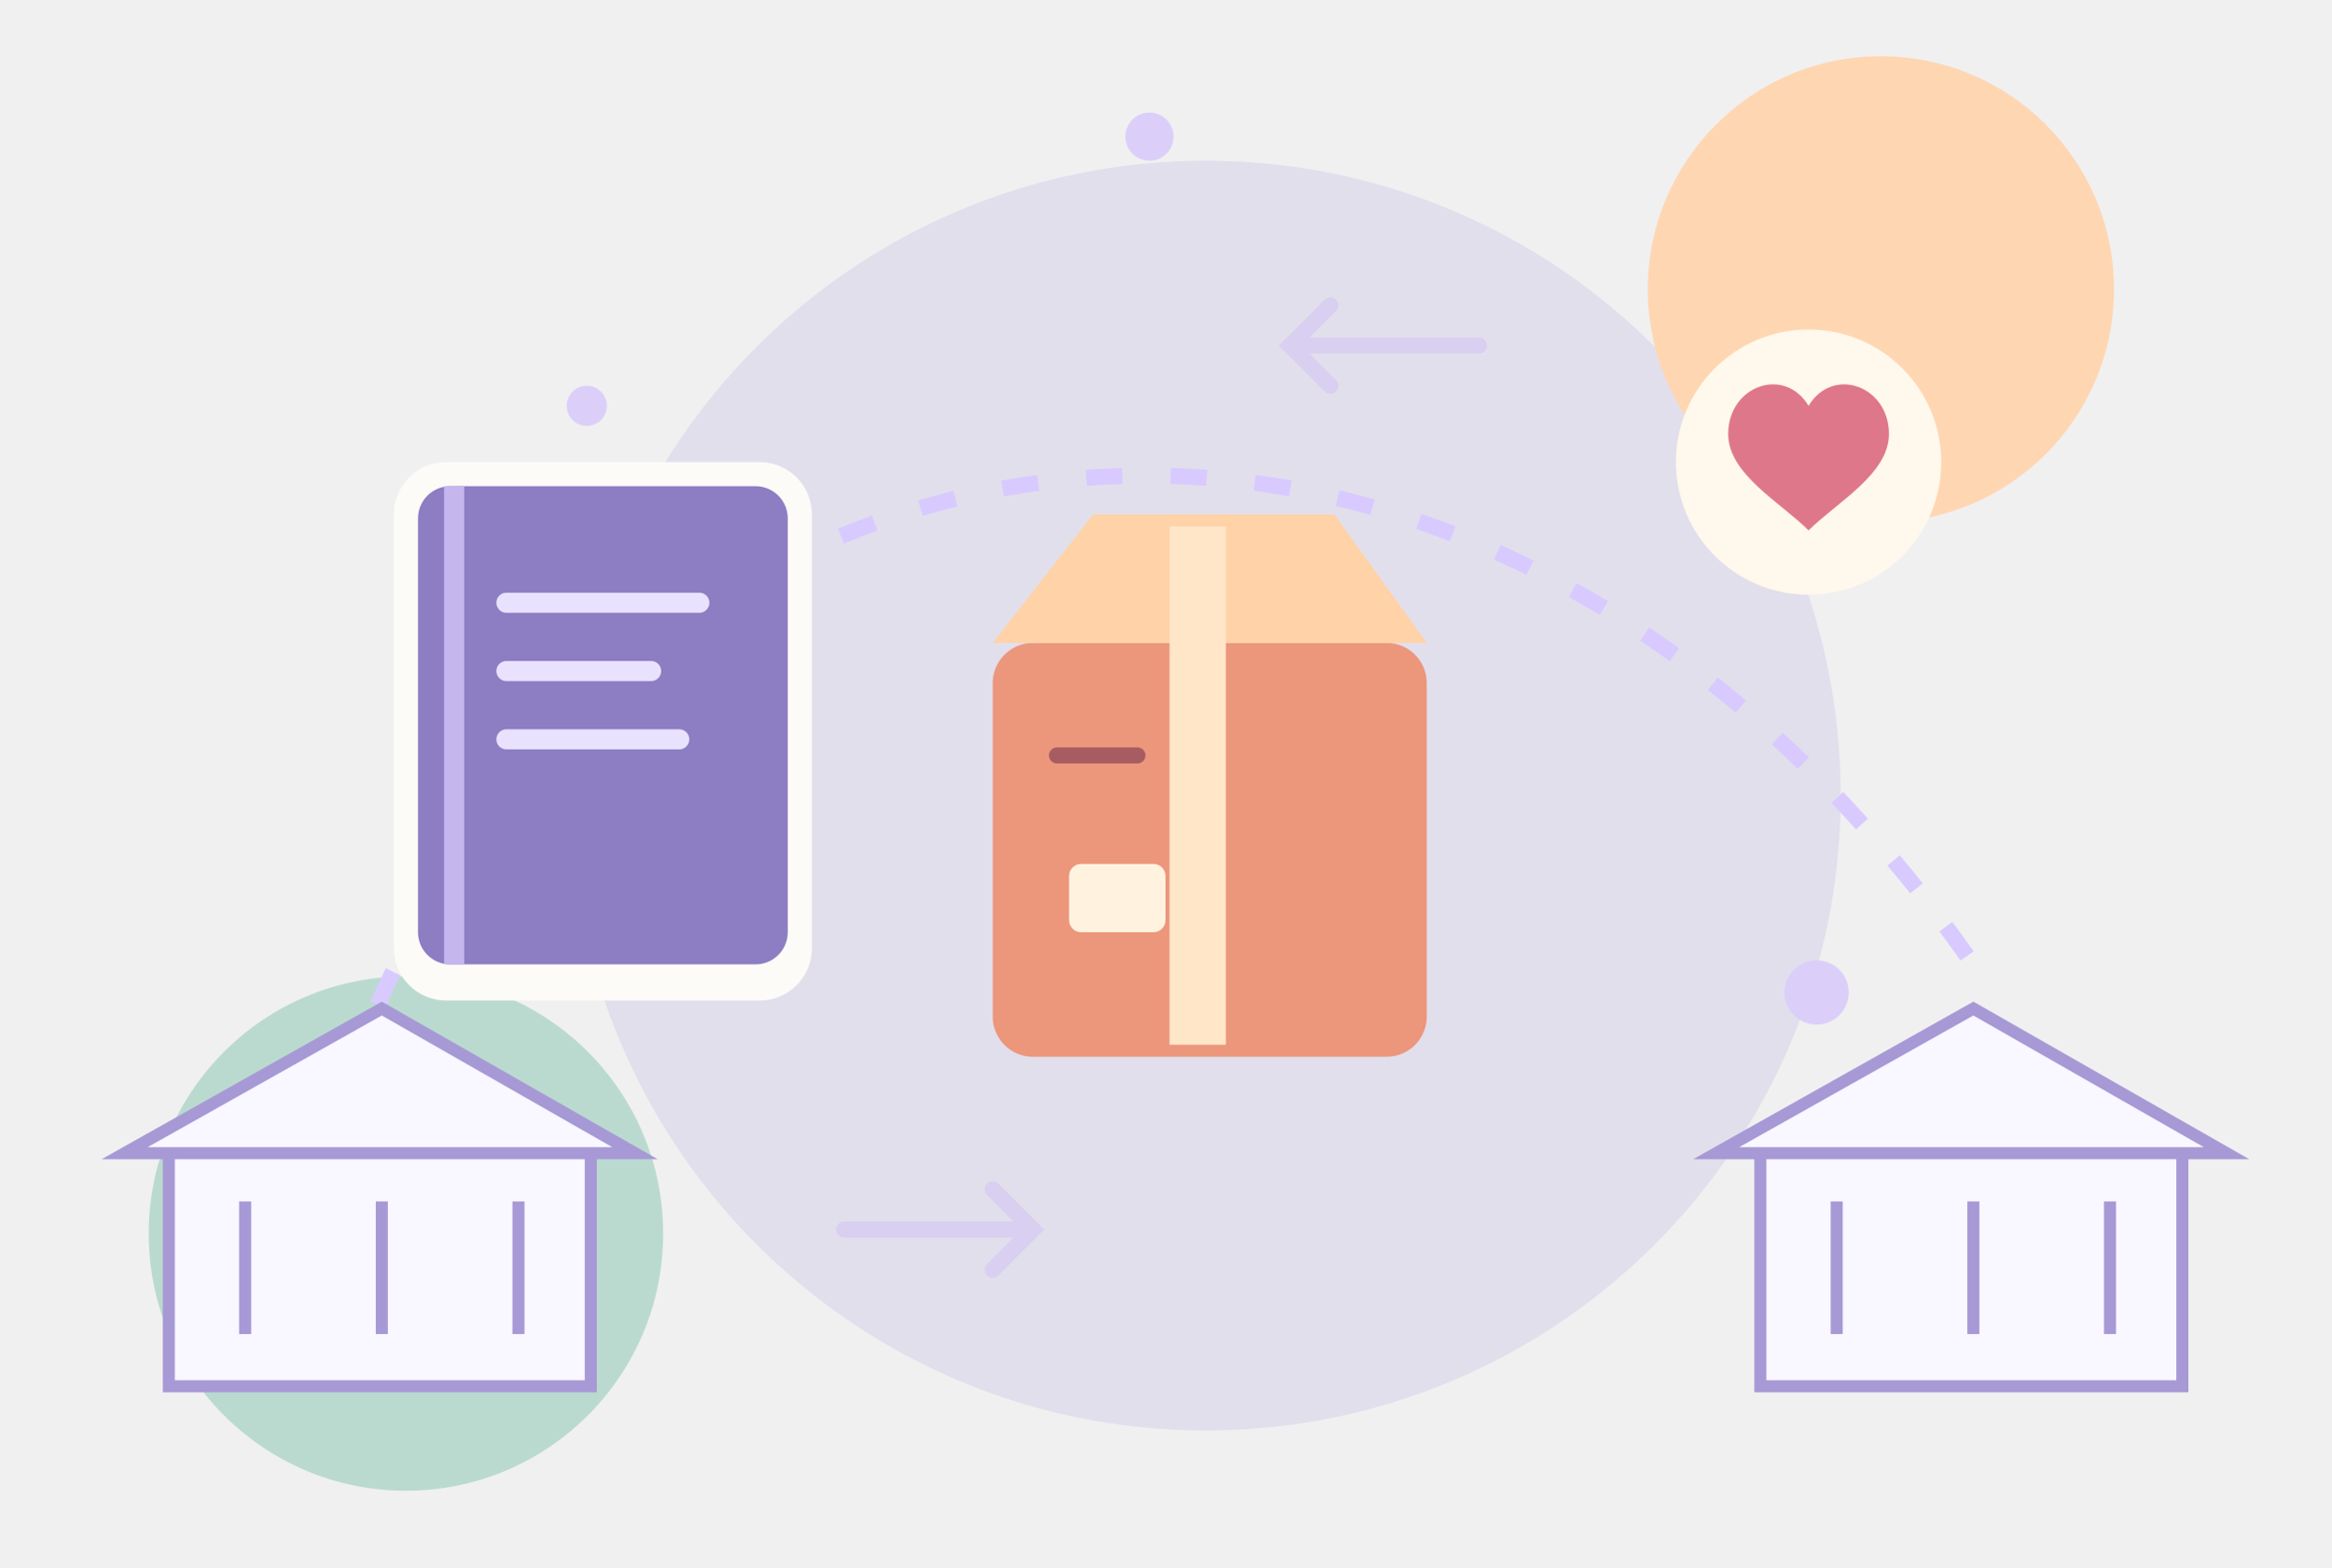
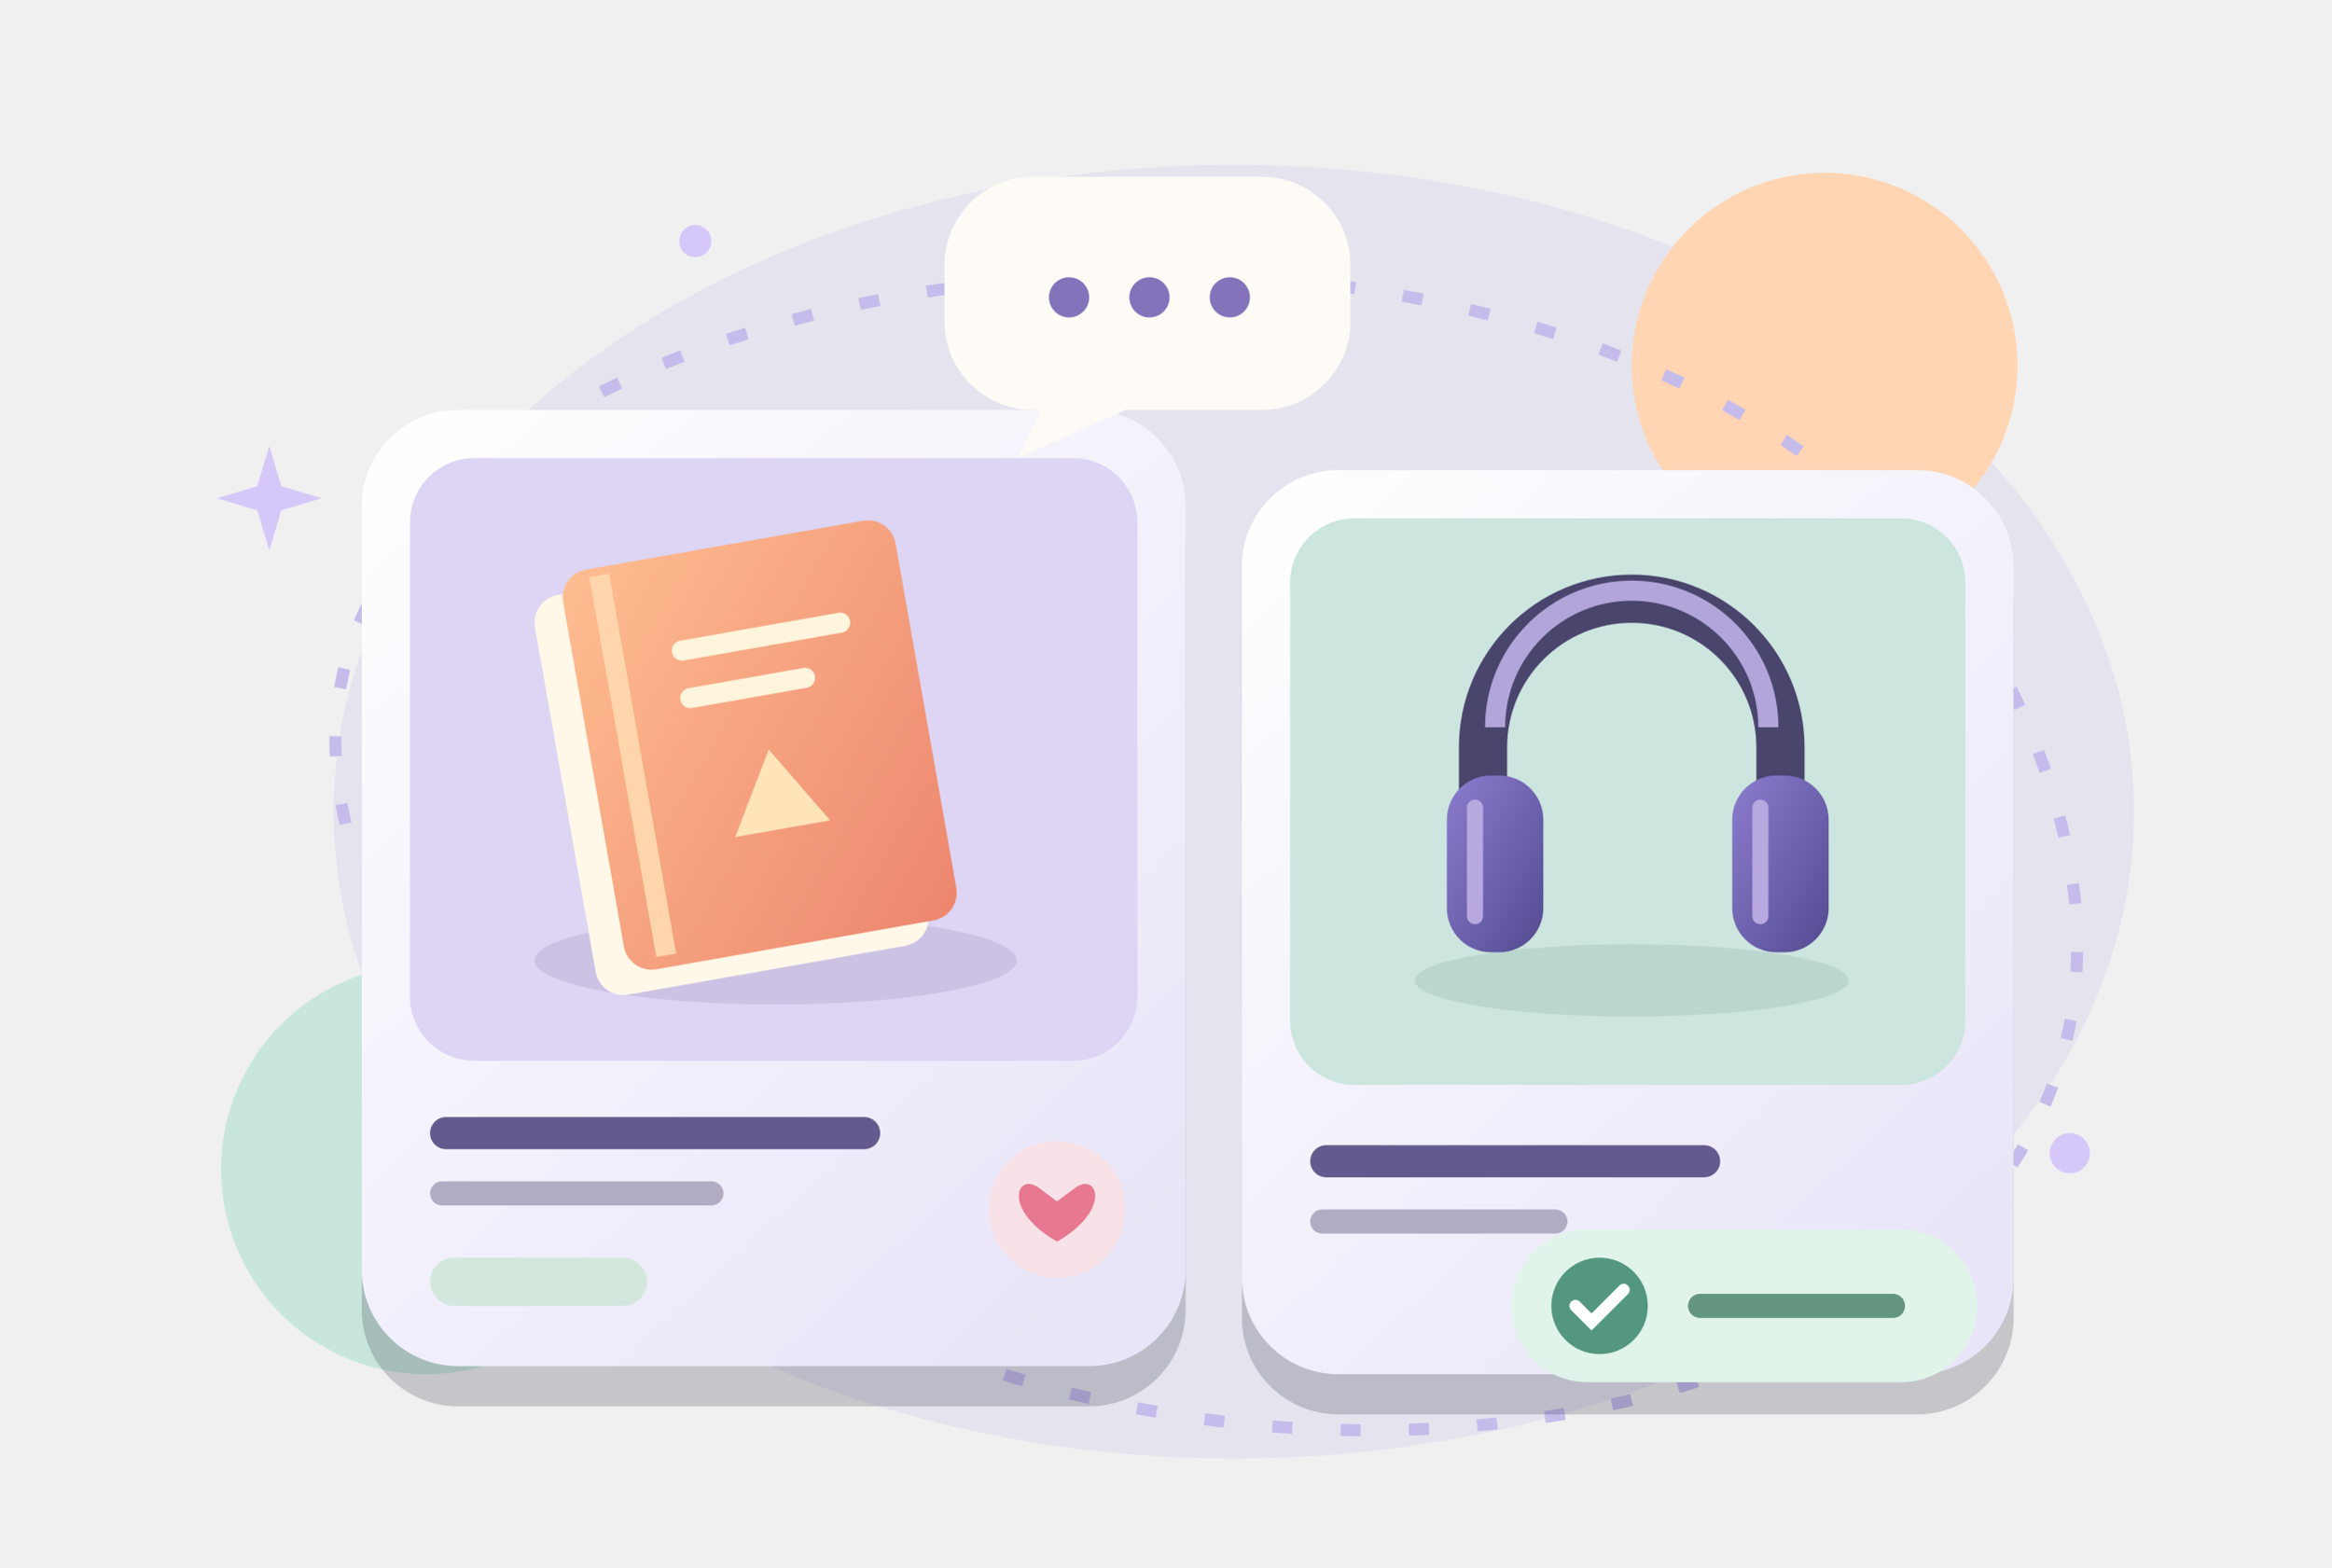
- <svg xmlns="http://www.w3.org/2000/svg" viewBox="0 0 580 390" role="img" aria-label="Üniversiteler arasında hareket eden kitap ve paket">
-   <style>
-   .parcel{animation:travel 5s ease-in-out infinite;transform-origin:290px 200px}.book{animation:book 4s ease-in-out infinite;transform-origin:140px 185px}.heart{animation:heart 2.2s ease-in-out infinite;transform-origin:450px 115px}.route{stroke-dasharray:9 12;animation:route 2s linear infinite}.orbit{animation:orbit 12s linear infinite;transform-origin:290px 195px}
-   @keyframes travel{0%,100%{transform:translate(-82px,12px) rotate(-12deg)}50%{transform:translate(106px,-34px) rotate(12deg)}}@keyframes book{0%,100%{transform:translate(0,18px) rotate(-9deg)}50%{transform:translate(22px,-22px) rotate(8deg)}}@keyframes heart{0%,100%{transform:translate(0,14px) scale(.9)}50%{transform:translate(-18px,-12px) scale(1.13)}}@keyframes route{to{stroke-dashoffset:-42}}@keyframes orbit{to{transform:rotate(360deg)}}@media(prefers-reduced-motion:reduce){.parcel,.book,.heart,.route,.orbit{animation:none}}
-  </style>
-   <circle cx="300" cy="198" r="158" fill="#a89ade" opacity=".2" />
-   <circle cx="468" cy="72" r="58" fill="#ffd6b2" />
-   <circle cx="101" cy="307" r="64" fill="#badacf" />
-   <g class="orbit" fill="#dbcffa">
-     <circle cx="286" cy="34" r="6" />
-     <circle cx="452" cy="247" r="8" />
-     <circle cx="146" cy="101" r="5" />
+ <svg xmlns="http://www.w3.org/2000/svg" viewBox="0 0 580 390" role="img" aria-label="Kitap ve kulaklık ilanları arasında öğrenci alışverişi">
+   <defs>
+     <linearGradient id="paper" x2=".8" y2="1">
+       <stop stop-color="#fff" />
+       <stop offset="1" stop-color="#e8e5f8" />
+     </linearGradient>
+     <linearGradient id="book" x2="1" y2="1">
+       <stop stop-color="#ffbe91" />
+       <stop offset="1" stop-color="#ec866e" />
+     </linearGradient>
+     <linearGradient id="screen" x2="1" y2="1">
+       <stop stop-color="#8c7cce" />
+       <stop offset="1" stop-color="#534b91" />
+     </linearGradient>
+   </defs>
+   <style>.books{animation:books 5s ease-in-out infinite;transform-origin:194px 191px}.music{animation:music 5s ease-in-out infinite;transform-origin:405px 206px}.chat{animation:chat 4s ease-in-out infinite}.check{animation:check 3s ease-in-out infinite;transform-origin:414px 322px}.route{stroke-dasharray:5 12;animation:route 3s linear infinite}.spark{animation:spark 4s ease-in-out infinite}@keyframes books{0%,100%{transform:translateY(5px) rotate(-5deg)}50%{transform:translateY(-7px) rotate(-2deg)}}@keyframes music{0%,100%{transform:translateY(-5px) rotate(6deg)}50%{transform:translateY(7px) rotate(3deg)}}@keyframes chat{0%,100%{transform:translateY(0)}50%{transform:translateY(-6px)}}@keyframes check{0%,75%,100%{transform:scale(1)}85%{transform:scale(1.1)}}@keyframes route{to{stroke-dashoffset:-51}}@keyframes spark{0%,100%{opacity:.35}50%{opacity:1}}@media(prefers-reduced-motion:reduce){.books,.music,.chat,.check,.route,.spark{animation:none}}</style>
+   <ellipse cx="307" cy="202" rx="224" ry="161" fill="#aaa0e4" opacity=".15" />
+   <circle cx="454" cy="91" r="48" fill="#ffd5b3" />
+   <circle cx="106" cy="291" r="51" fill="#bfe4d7" opacity=".8" />
+   <path class="route" d="M86 205C49 54 426 5 503 177S317 407 179 307" fill="none" stroke="#c6bceb" stroke-width="3" />
+   <g class="books">
+     <rect x="90" y="112" width="205" height="238" rx="24" fill="#171833" opacity=".2" />
+     <rect x="90" y="102" width="205" height="238" rx="24" fill="url(#paper)" />
+     <rect x="102" y="114" width="181" height="150" rx="16" fill="#ddd5f3" />
+     <ellipse cx="193" cy="239" rx="60" ry="11" fill="#988cb9" opacity=".25" />
+     <g transform="rotate(-10 189 191)">
+       <rect x="140" y="140" width="84" height="101" rx="7" fill="#fff8e9" />
+       <rect x="148" y="135" width="84" height="101" rx="7" fill="url(#book)" />
+       <path d="M158 137v96" stroke="#ffd6ab" stroke-width="5" />
+       <path d="M175 159h40m-40 12h29" stroke="#fff4dc" stroke-width="5" stroke-linecap="round" />
+       <path d="m180 207 12-20 12 20Z" fill="#ffe3b9" />
+     </g>
+     <rect x="107" y="278" width="112" height="8" rx="4" fill="#655a8d" />
+     <rect x="107" y="294" width="73" height="6" rx="3" fill="#b1abc4" />
+     <rect x="107" y="313" width="54" height="12" rx="6" fill="#d4e7dd" />
+     <circle cx="263" cy="301" r="17" fill="#f8e2e7" />
+     <path d="M263 309c-14-8-10-18-4-13l4 3 4-3c6-5 10 5-4 13" fill="#e77890" />
  </g>
-   <path class="route" d="M94 250C165 89 372 62 495 246" fill="none" stroke="#d8caff" stroke-width="4" />
-   <g fill="#f9f7ff" stroke="#a799d5" stroke-width="3">
-     <path d="M42 287h105v58H42zM31 287l64-36 63 36Z" />
-     <path d="M61 299v33m34-33v33m34-33v33" />
-     <path d="M438 287h105v58H438zM427 287l64-36 63 36Z" />
-     <path d="M457 299v33m34-33v33m34-33v33" />
+   <g class="music">
+     <rect x="309" y="127" width="192" height="225" rx="24" fill="#171833" opacity=".2" />
+     <rect x="309" y="117" width="192" height="225" rx="24" fill="url(#paper)" />
+     <rect x="321" y="129" width="168" height="141" rx="16" fill="#cce5de" />
+     <ellipse cx="406" cy="244" rx="54" ry="9" fill="#749c92" opacity=".2" />
+     <path d="M369 218v-32a37 37 0 0 1 74 0v32" fill="none" stroke="#4a456d" stroke-width="12" stroke-linecap="round" />
+     <path d="M372 181a34 34 0 0 1 68 0" fill="none" stroke="#b2a5d9" stroke-width="5" />
+     <rect x="360" y="193" width="24" height="44" rx="11" fill="url(#screen)" />
+     <rect x="431" y="193" width="24" height="44" rx="11" fill="url(#screen)" />
+     <path d="M367 201v27m71-27v27" stroke="#b7a8e0" stroke-width="4" stroke-linecap="round" />
+     <rect x="326" y="285" width="102" height="8" rx="4" fill="#655a8d" />
+     <rect x="326" y="301" width="64" height="6" rx="3" fill="#b1abc4" />
  </g>
-   <g class="book">
-     <rect x="98" y="115" width="104" height="134" rx="13" fill="#fdfbf8" />
-     <rect x="104" y="121" width="92" height="119" rx="8" fill="#8d7dc2" />
-     <path d="M126 150h48m-48 17h36m-36 17h43" fill="none" stroke="#e9e2ff" stroke-width="5" stroke-linecap="round" />
-     <path d="M113 121v119" stroke="#c5b6ee" stroke-width="5" />
+   <g class="chat">
+     <rect x="235" y="44" width="101" height="58" rx="22" fill="#fefbf6" />
+     <path d="m263 94-10 20 27-12" fill="#fefbf6" />
+     <circle cx="266" cy="74" r="5" fill="#8472bb" />
+     <circle cx="286" cy="74" r="5" fill="#8472bb" />
+     <circle cx="306" cy="74" r="5" fill="#8472bb" />
  </g>
-   <g class="parcel">
-     <rect x="247" y="160" width="108" height="103" rx="10" fill="#ec967c" />
-     <path d="m247 160 25-32h60l23 32" fill="#ffd2a7" />
-     <path d="M298 131v129" stroke="#ffe6c9" stroke-width="14" />
-     <path d="M263 188h20" stroke="#a65c61" stroke-width="4" stroke-linecap="round" />
-     <rect x="266" y="215" width="24" height="17" rx="3" fill="#fff3df" />
+   <g class="check">
+     <rect x="376" y="306" width="116" height="38" rx="19" fill="#e0f4e9" />
+     <circle cx="398" cy="325" r="12" fill="#539781" />
+     <path d="m392 325 4 4 8-8" fill="none" stroke="white" stroke-width="3" stroke-linecap="round" />
+     <rect x="420" y="322" width="54" height="6" rx="3" fill="#639581" />
  </g>
-   <g class="heart">
-     <circle cx="450" cy="115" r="33" fill="#fff8ec" />
-     <path d="M450 132c-7-7-20-14-20-24 0-12 14-17 20-7 6-10 20-5 20 7 0 10-13 17-20 24Z" fill="#df778a" />
-   </g>
-   <g fill="none" stroke="#d8cff1" stroke-width="4" stroke-linecap="round">
-     <path d="M210 306h47m-10-10 10 10-10 10M368 86h-47m10-10-10 10 10 10" />
+   <g class="spark" fill="#d5c8f9">
+     <path d="m67 111 3 10 10 3-10 3-3 10-3-10-10-3 10-3Z" />
+     <circle cx="515" cy="287" r="5" />
+     <circle cx="173" cy="60" r="4" />
  </g>
</svg>
